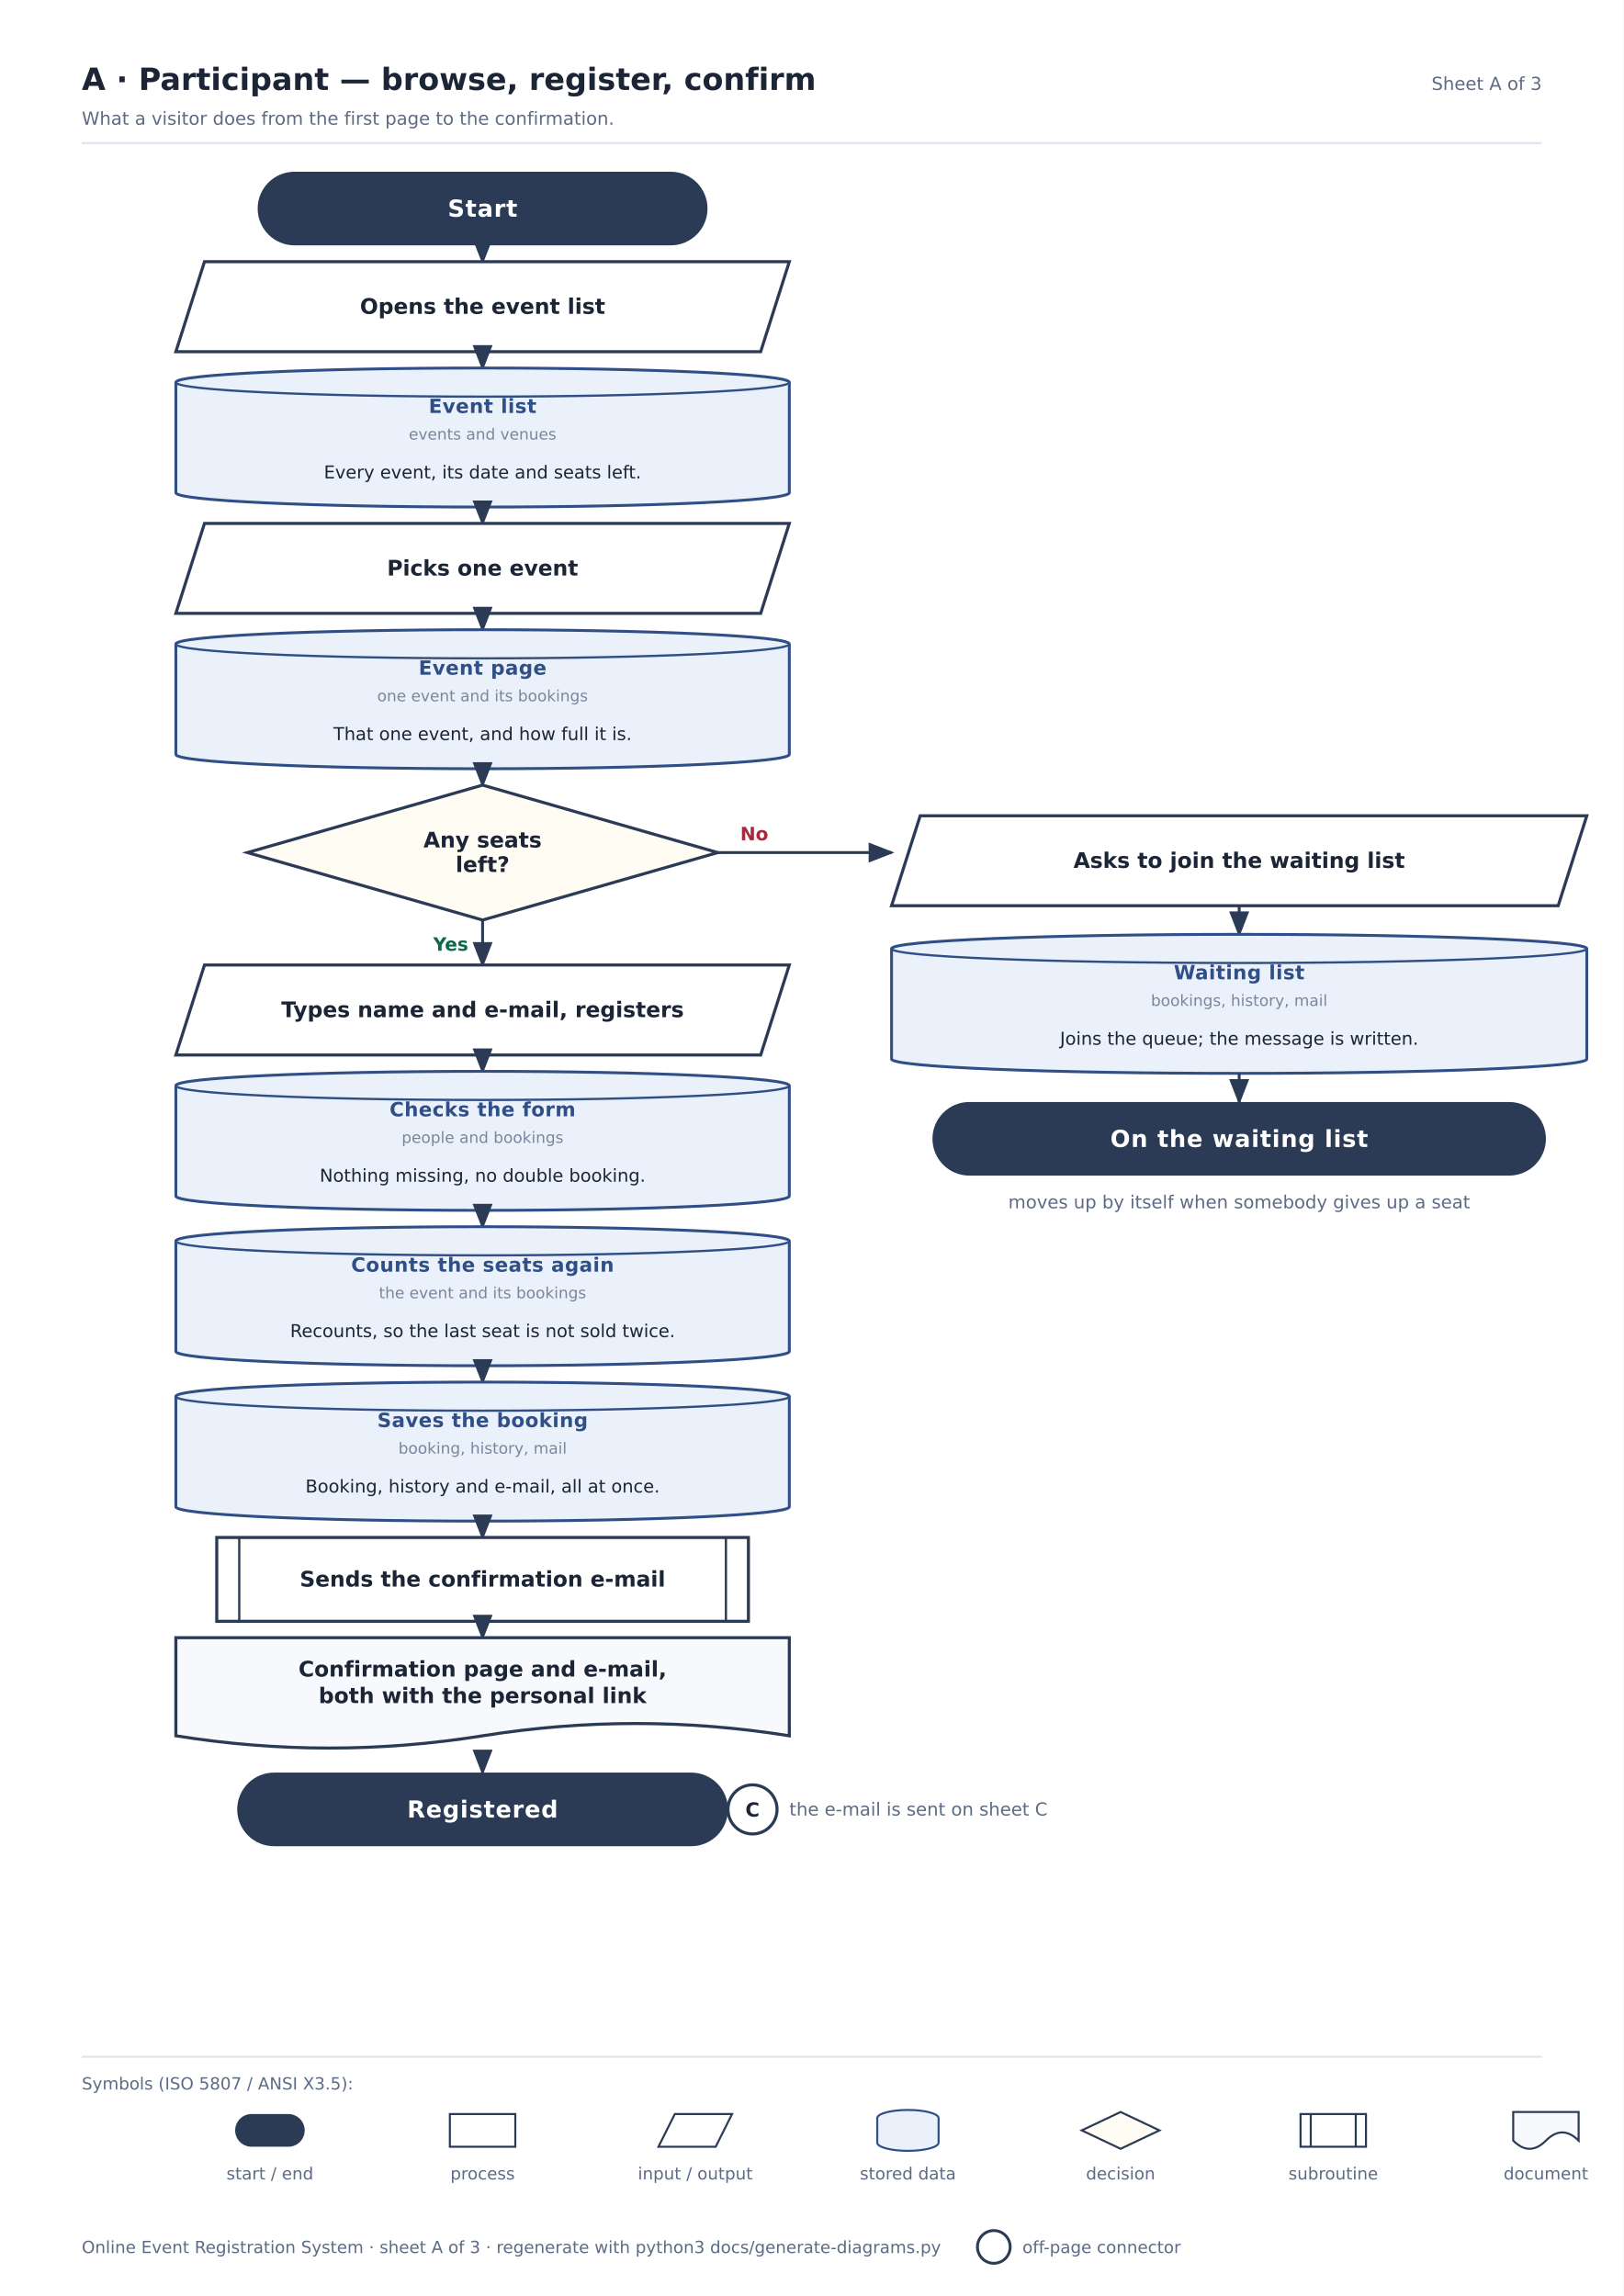
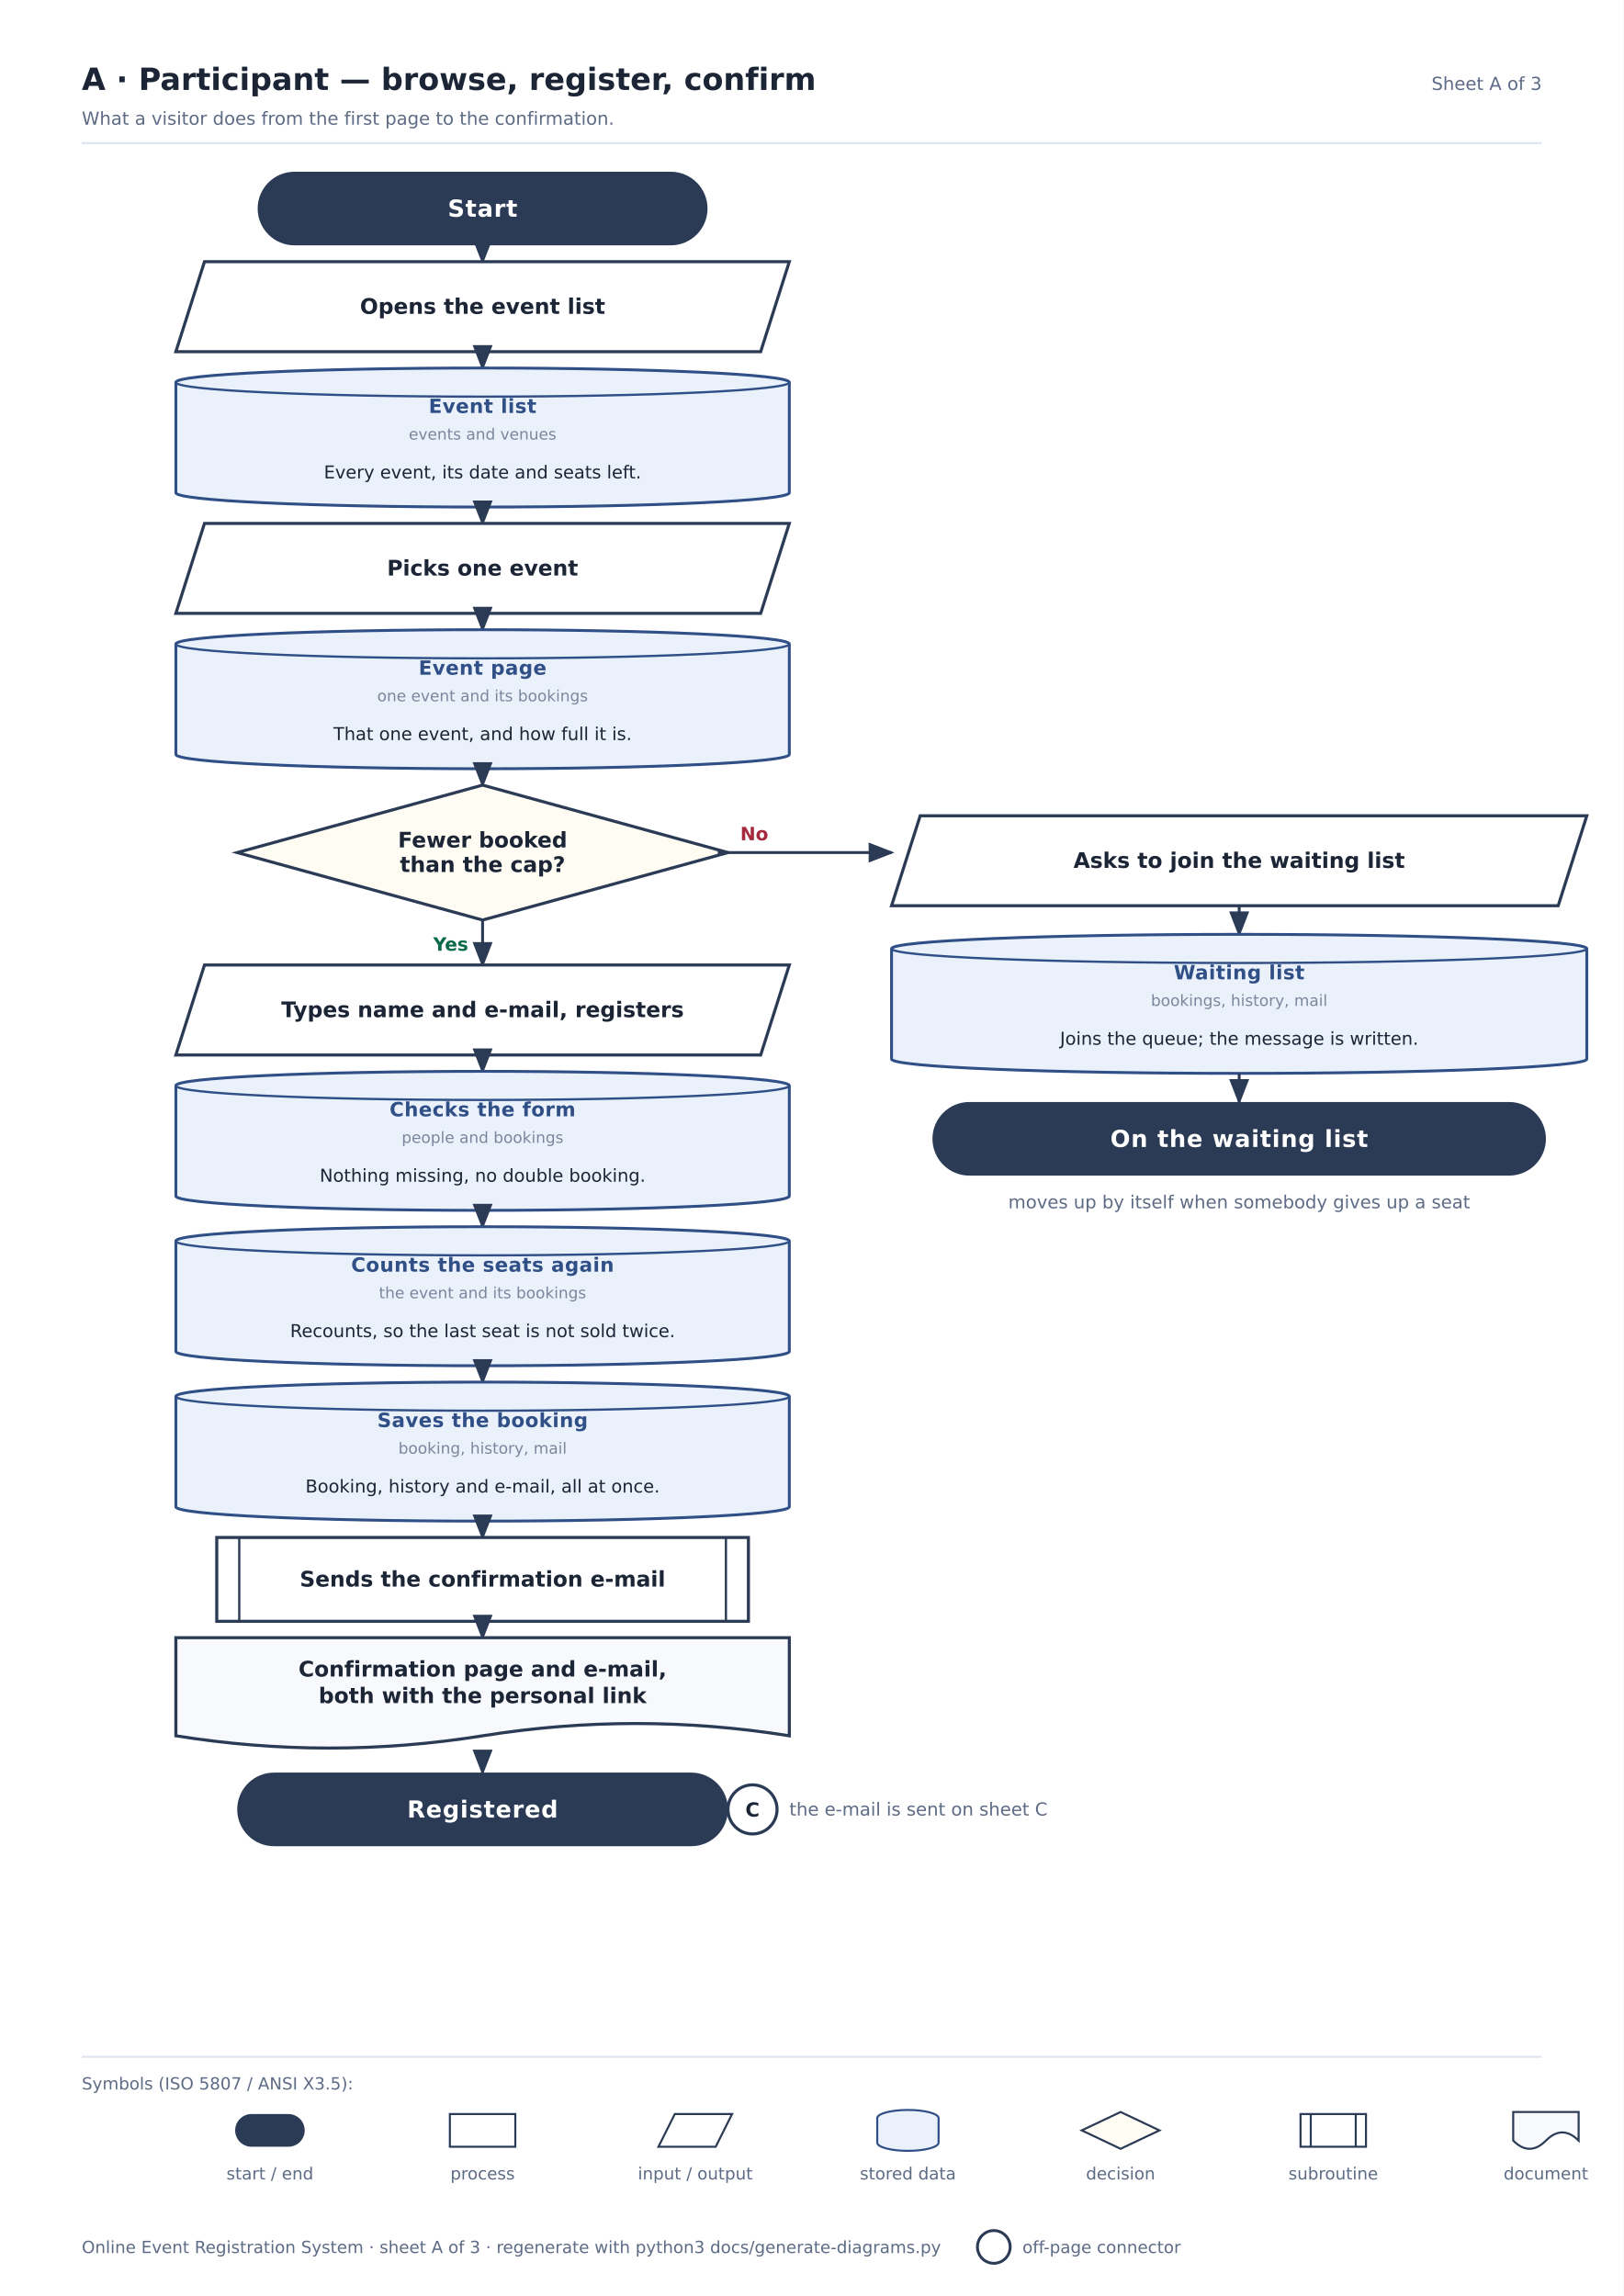
<svg xmlns="http://www.w3.org/2000/svg" viewBox="0 0 794 1123" width="794" height="1123" font-family="'Segoe UI','DejaVu Sans',Arial,Helvetica,sans-serif">
  <defs>
    <style>
.t-term{fill:#fff;font-size:11.5px;font-weight:700;letter-spacing:.03em}
.t-proc{fill:#1b2536;font-size:10.5px;font-weight:600}
.t-db{fill:#2f4f86;font-size:9.6px;font-weight:700;letter-spacing:.02em}
.t-ops{fill:#1b2536;font-size:8.7px}
.t-tbl{fill:#7a869c;font-size:7.6px}
.t-lab{fill:#5d6b85;font-size:8.8px}
.t-yes{fill:#0c6b4a;font-size:9px;font-weight:700}
.t-no{fill:#a52a3d;font-size:9px;font-weight:700}
.t-h1{fill:#1b2536;font-size:15px;font-weight:700}
.t-sub{fill:#5d6b85;font-size:8.8px}
.t-con{fill:#1b2536;font-size:9.5px;font-weight:700}
.t-leg{fill:#5d6b85;font-size:8.2px}
</style>
    <marker id="ah" markerWidth="9" markerHeight="7" refX="8" refY="3.5" orient="auto">
      <path d="M0 0 L9 3.5 L0 7 z" fill="#2b3a55" />
    </marker>
  </defs>
  <rect width="794" height="1123" fill="#ffffff" />
  <text class="t-h1" x="40" y="44">A · Participant — browse, register, confirm</text>
  <text class="t-sub" x="40" y="61">What a visitor does from the first page to the confirmation.</text>
  <text class="t-sub" x="754" y="44" text-anchor="end">Sheet A of 3</text>
  <line x1="40" y1="70" x2="754" y2="70" stroke="#dfe5ef" />
  <rect x="126.0" y="84" width="220" height="36" rx="18.0" fill="#2b3a55" />
  <text class="t-term" x="236" y="106.0" text-anchor="middle">Start</text>
  <path d="M236 120 L236 128" fill="none" stroke="#2b3a55" stroke-width="1.4" marker-end="url(#ah)" />
  <path d="M100.0 128 L386.0 128 L372.0 172 L86.0 172 Z" fill="#ffffff" stroke="#2b3a55" stroke-width="1.5" />
  <text class="t-proc" x="236" y="153.5" text-anchor="middle">Opens the event list</text>
  <path d="M236 172 L236 180" fill="none" stroke="#2b3a55" stroke-width="1.4" marker-end="url(#ah)" />
  <path d="M86.0 187 A150.0 7 0 0 1 386.0 187 L386.0 241 A150.0 7 0 0 1 86.0 241 Z" fill="#eaf1fb" stroke="#2f4f86" stroke-width="1.4" />
  <path d="M86.0 187 A150.0 7 0 0 0 386.0 187" fill="none" stroke="#2f4f86" stroke-width="1.1" />
  <text class="t-db" x="236" y="202" text-anchor="middle">Event list</text>
  <text class="t-tbl" x="236" y="215" text-anchor="middle">events and venues</text>
  <text class="t-ops" x="236" y="234" text-anchor="middle">Every event, its date and seats left.</text>
  <path d="M236 248 L236 256" fill="none" stroke="#2b3a55" stroke-width="1.4" marker-end="url(#ah)" />
  <path d="M100.0 256 L386.0 256 L372.0 300 L86.0 300 Z" fill="#ffffff" stroke="#2b3a55" stroke-width="1.5" />
  <text class="t-proc" x="236" y="281.5" text-anchor="middle">Picks one event</text>
  <path d="M236 300 L236 308" fill="none" stroke="#2b3a55" stroke-width="1.4" marker-end="url(#ah)" />
  <path d="M86.0 315 A150.0 7 0 0 1 386.0 315 L386.0 369 A150.0 7 0 0 1 86.0 369 Z" fill="#eaf1fb" stroke="#2f4f86" stroke-width="1.4" />
  <path d="M86.0 315 A150.0 7 0 0 0 386.0 315" fill="none" stroke="#2f4f86" stroke-width="1.1" />
  <text class="t-db" x="236" y="330" text-anchor="middle">Event page</text>
  <text class="t-tbl" x="236" y="343" text-anchor="middle">one event and its bookings</text>
  <text class="t-ops" x="236" y="362" text-anchor="middle">That one event, and how full it is.</text>
  <path d="M236 376 L236 384" fill="none" stroke="#2b3a55" stroke-width="1.4" marker-end="url(#ah)" />
-   <path d="M236 384 L351.0 417.0 L236 450 L121.0 417.0 Z" fill="#fffdf3" stroke="#2b3a55" stroke-width="1.5" />
-   <text class="t-proc" x="236" y="414.5" text-anchor="middle">Any seats</text>
-   <text class="t-proc" x="236" y="426.5" text-anchor="middle">left?</text>
+   <path d="M236 384 L356.0 417.0 L236 450 L116.0 417.0 Z" fill="#fffdf3" stroke="#2b3a55" stroke-width="1.5" />
+   <text class="t-proc" x="236" y="414.5" text-anchor="middle">Fewer booked</text>
+   <text class="t-proc" x="236" y="426.5" text-anchor="middle">than the cap?</text>
  <path d="M351 417.0 L436 417.0" fill="none" stroke="#2b3a55" stroke-width="1.4" marker-end="url(#ah)" />
  <text class="t-no" x="362" y="411.0" text-anchor="start">No</text>
  <path d="M450.0 399.0 L776.0 399.0 L762.0 443.0 L436.0 443.0 Z" fill="#ffffff" stroke="#2b3a55" stroke-width="1.5" />
  <text class="t-proc" x="606" y="424.5" text-anchor="middle">Asks to join the waiting list</text>
  <path d="M606 443.0 L606 457.0" fill="none" stroke="#2b3a55" stroke-width="1.4" marker-end="url(#ah)" />
  <path d="M436.0 464.0 A170.0 7 0 0 1 776.0 464.0 L776.0 518.0 A170.0 7 0 0 1 436.0 518.0 Z" fill="#eaf1fb" stroke="#2f4f86" stroke-width="1.4" />
  <path d="M436.0 464.0 A170.0 7 0 0 0 776.0 464.0" fill="none" stroke="#2f4f86" stroke-width="1.1" />
  <text class="t-db" x="606" y="479.0" text-anchor="middle">Waiting list</text>
  <text class="t-tbl" x="606" y="492.0" text-anchor="middle">bookings, history, mail</text>
  <text class="t-ops" x="606" y="511.0" text-anchor="middle">Joins the queue; the message is written.</text>
  <path d="M606 525.0 L606 539.0" fill="none" stroke="#2b3a55" stroke-width="1.4" marker-end="url(#ah)" />
  <rect x="456.0" y="539.0" width="300" height="36" rx="18.0" fill="#2b3a55" />
  <text class="t-term" x="606" y="561.0" text-anchor="middle">On the waiting list</text>
  <text class="t-lab" x="606" y="591.0" text-anchor="middle">moves up by itself when somebody gives up a seat</text>
  <path d="M236 450 L236 472" fill="none" stroke="#2b3a55" stroke-width="1.4" marker-end="url(#ah)" />
  <text class="t-yes" x="229" y="465" text-anchor="end">Yes</text>
  <path d="M100.0 472 L386.0 472 L372.0 516 L86.0 516 Z" fill="#ffffff" stroke="#2b3a55" stroke-width="1.5" />
  <text class="t-proc" x="236" y="497.5" text-anchor="middle">Types name and e-mail, registers</text>
  <path d="M236 516 L236 524" fill="none" stroke="#2b3a55" stroke-width="1.4" marker-end="url(#ah)" />
  <path d="M86.0 531 A150.0 7 0 0 1 386.0 531 L386.0 585 A150.0 7 0 0 1 86.0 585 Z" fill="#eaf1fb" stroke="#2f4f86" stroke-width="1.4" />
  <path d="M86.0 531 A150.0 7 0 0 0 386.0 531" fill="none" stroke="#2f4f86" stroke-width="1.1" />
  <text class="t-db" x="236" y="546" text-anchor="middle">Checks the form</text>
  <text class="t-tbl" x="236" y="559" text-anchor="middle">people and bookings</text>
  <text class="t-ops" x="236" y="578" text-anchor="middle">Nothing missing, no double booking.</text>
  <path d="M236 592 L236 600" fill="none" stroke="#2b3a55" stroke-width="1.4" marker-end="url(#ah)" />
  <path d="M86.0 607 A150.0 7 0 0 1 386.0 607 L386.0 661 A150.0 7 0 0 1 86.0 661 Z" fill="#eaf1fb" stroke="#2f4f86" stroke-width="1.4" />
  <path d="M86.0 607 A150.0 7 0 0 0 386.0 607" fill="none" stroke="#2f4f86" stroke-width="1.1" />
  <text class="t-db" x="236" y="622" text-anchor="middle">Counts the seats again</text>
  <text class="t-tbl" x="236" y="635" text-anchor="middle">the event and its bookings</text>
  <text class="t-ops" x="236" y="654" text-anchor="middle">Recounts, so the last seat is not sold twice.</text>
  <path d="M236 668 L236 676" fill="none" stroke="#2b3a55" stroke-width="1.4" marker-end="url(#ah)" />
  <path d="M86.0 683 A150.0 7 0 0 1 386.0 683 L386.0 737 A150.0 7 0 0 1 86.0 737 Z" fill="#eaf1fb" stroke="#2f4f86" stroke-width="1.4" />
  <path d="M86.0 683 A150.0 7 0 0 0 386.0 683" fill="none" stroke="#2f4f86" stroke-width="1.1" />
  <text class="t-db" x="236" y="698" text-anchor="middle">Saves the booking</text>
  <text class="t-tbl" x="236" y="711" text-anchor="middle">booking, history, mail</text>
  <text class="t-ops" x="236" y="730" text-anchor="middle">Booking, history and e-mail, all at once.</text>
  <path d="M236 744 L236 752" fill="none" stroke="#2b3a55" stroke-width="1.4" marker-end="url(#ah)" />
  <rect x="106.0" y="752" width="260" height="41" fill="#ffffff" stroke="#2b3a55" stroke-width="1.5" />
  <line x1="117.0" y1="752" x2="117.0" y2="793" stroke="#2b3a55" stroke-width="1.1" />
  <line x1="355.0" y1="752" x2="355.0" y2="793" stroke="#2b3a55" stroke-width="1.1" />
  <text class="t-proc" x="236" y="776.0" text-anchor="middle">Sends the confirmation e-mail</text>
  <path d="M236 793 L236 801" fill="none" stroke="#2b3a55" stroke-width="1.4" marker-end="url(#ah)" />
  <path d="M86.0 801 L386.0 801 L386.0 849 Q311.0 837 236 849 Q161.0 861 86.0 849 Z" fill="#f7f9fc" stroke="#2b3a55" stroke-width="1.5" />
  <text class="t-proc" x="236" y="820" text-anchor="middle">Confirmation page and e-mail,</text>
  <text class="t-proc" x="236" y="833" text-anchor="middle">both with the personal link</text>
  <path d="M236 859 L236 867" fill="none" stroke="#2b3a55" stroke-width="1.4" marker-end="url(#ah)" />
  <rect x="116.0" y="867" width="240" height="36" rx="18.0" fill="#2b3a55" />
  <text class="t-term" x="236" y="889.0" text-anchor="middle">Registered</text>
  <circle cx="368" cy="885.0" r="12" fill="#ffffff" stroke="#2b3a55" stroke-width="1.5" />
  <text class="t-con" x="368" y="888.5" text-anchor="middle">C</text>
  <text class="t-lab" x="386" y="888.0" text-anchor="start">the e-mail is sent on sheet C</text>
  <line x1="40" y1="1006" x2="754" y2="1006" stroke="#dfe5ef" />
  <text class="t-leg" x="40" y="1022">Symbols (ISO 5807 / ANSI X3.5):</text>
  <rect x="115" y="1034" width="34" height="16" rx="8" fill="#2b3a55" />
  <text class="t-leg" x="132" y="1066" text-anchor="middle">start / end</text>
  <rect x="220" y="1034" width="32" height="16" fill="#fff" stroke="#2b3a55" />
  <text class="t-leg" x="236" y="1066" text-anchor="middle">process</text>
  <path d="M330 1034 L358 1034 L350 1050 L322 1050 Z" fill="#fff" stroke="#2b3a55" />
  <text class="t-leg" x="340" y="1066" text-anchor="middle">input / output</text>
  <path d="M429 1036 A15 4 0 0 1 459 1036 L459 1048 A15 4 0 0 1 429 1048 Z" fill="#eaf1fb" stroke="#2f4f86" />
  <text class="t-leg" x="444" y="1066" text-anchor="middle">stored data</text>
  <path d="M548 1033 L567 1042 L548 1051 L529 1042 Z" fill="#fffdf3" stroke="#2b3a55" />
  <text class="t-leg" x="548" y="1066" text-anchor="middle">decision</text>
  <rect x="636" y="1034" width="32" height="16" fill="#fff" stroke="#2b3a55" />
  <line x1="641" y1="1034" x2="641" y2="1050" stroke="#2b3a55" />
  <line x1="663" y1="1034" x2="663" y2="1050" stroke="#2b3a55" />
  <text class="t-leg" x="652" y="1066" text-anchor="middle">subroutine</text>
  <path d="M740 1033 L772 1033 L772 1047 Q764 1039 756 1047 Q748 1055 740 1047 Z" fill="#f7f9fc" stroke="#2b3a55" />
  <text class="t-leg" x="756" y="1066" text-anchor="middle">document</text>
  <circle cx="486" cy="1099" r="8" fill="#ffffff" stroke="#2b3a55" stroke-width="1.4" />
  <text class="t-leg" x="500" y="1102">off-page connector</text>
  <text class="t-leg" x="40" y="1102">Online Event Registration System · sheet A of 3 · regenerate with python3 docs/generate-diagrams.py</text>
</svg>
